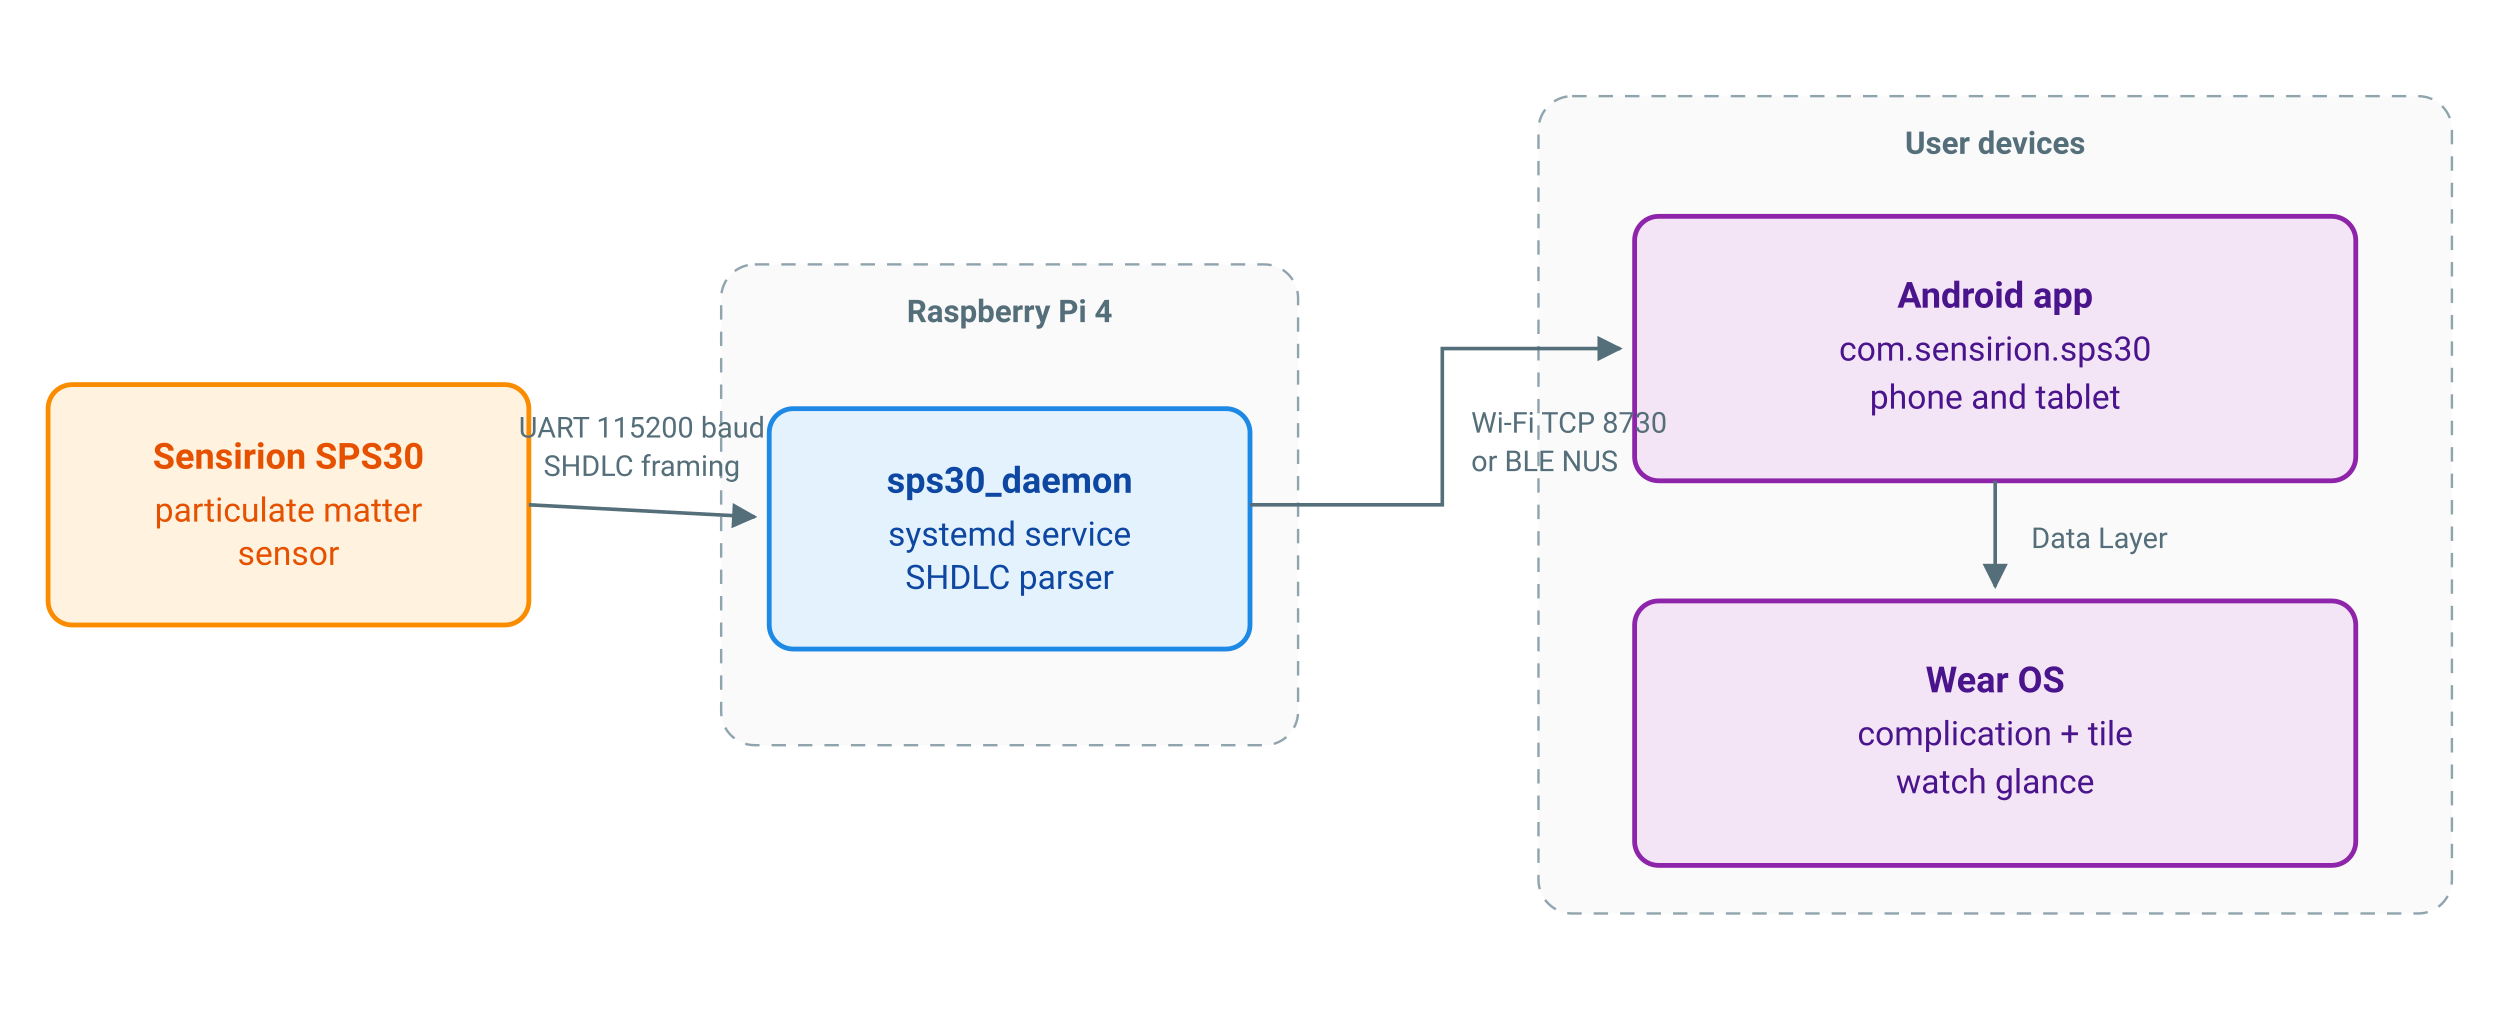
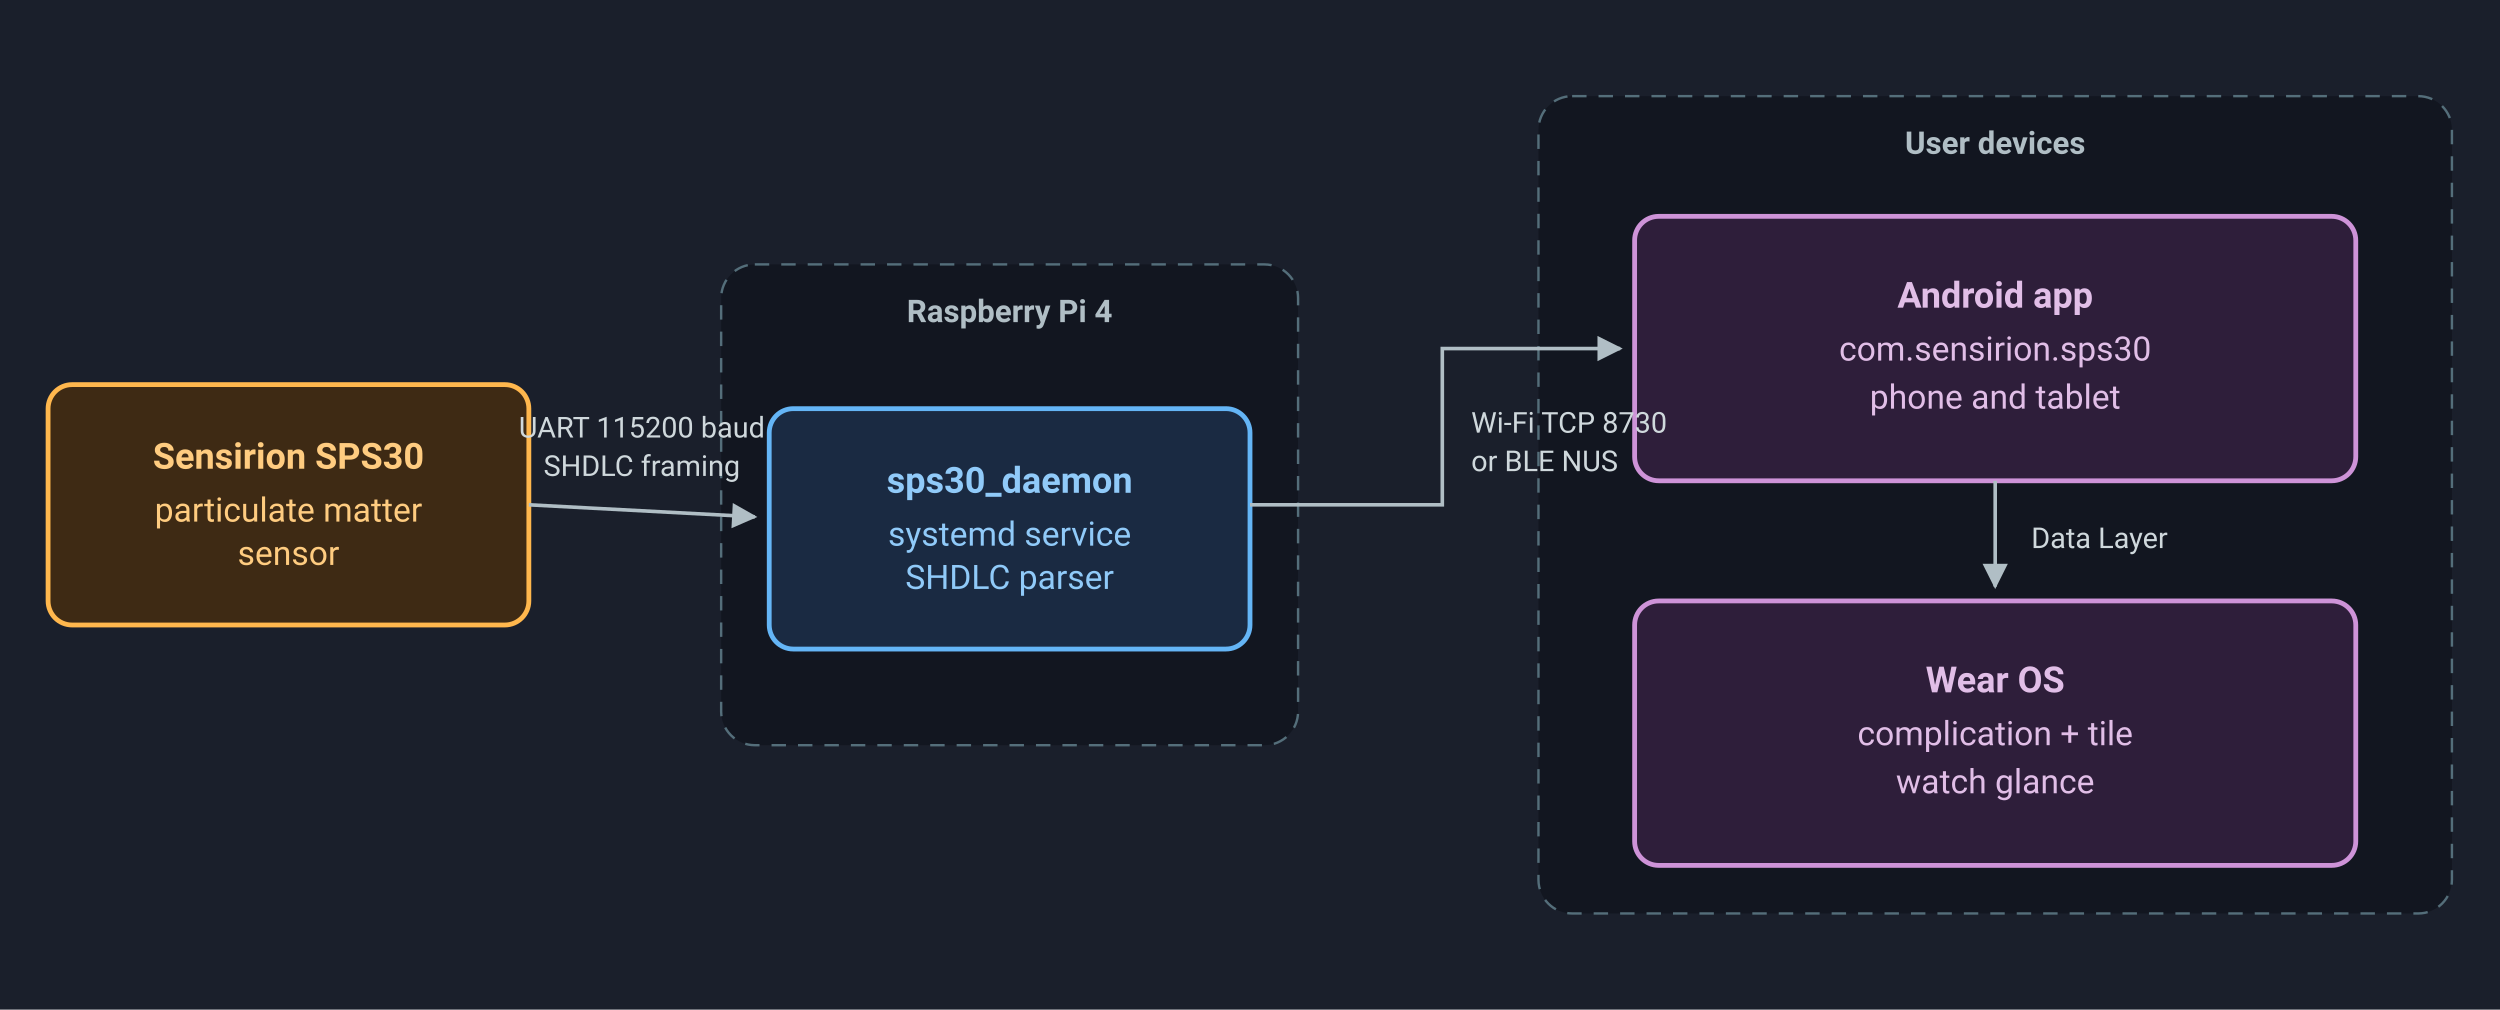
<svg xmlns="http://www.w3.org/2000/svg" viewBox="0 0 1040 420" font-family="-apple-system,BlinkMacSystemFont,'Segoe UI',Roboto,sans-serif" font-size="14">
  <defs>
    <marker id="arrow" viewBox="0 0 10 10" refX="9" refY="5" markerWidth="7" markerHeight="7" orient="auto-start-reverse">
-       <path d="M 0 0 L 10 5 L 0 10 z" fill="#546E7A" />
+       <path d="M 0 0 L 10 5 L 0 10 z" fill="#B0BEC5" />
    </marker>
  </defs>
-   <rect x="300" y="110" width="240" height="200" rx="14" fill="#FAFAFA" stroke="#90A4AE" stroke-width="1" stroke-dasharray="6 5" />
-   <text x="420" y="134" text-anchor="middle" fill="#546E7A" font-weight="600" font-size="13">Raspberry Pi 4</text>
-   <rect x="640" y="40" width="380" height="340" rx="14" fill="#FAFAFA" stroke="#90A4AE" stroke-width="1" stroke-dasharray="6 5" />
-   <text x="830" y="64" text-anchor="middle" fill="#546E7A" font-weight="600" font-size="13">User devices</text>
-   <rect x="20" y="160" width="200" height="100" rx="10" fill="#FFF3E0" stroke="#FB8C00" stroke-width="2" />
-   <text x="120" y="195" text-anchor="middle" fill="#E65100" font-weight="700" font-size="15">Sensirion SPS30</text>
-   <text x="120" y="217" text-anchor="middle" fill="#E65100">particulate matter</text>
-   <text x="120" y="235" text-anchor="middle" fill="#E65100">sensor</text>
-   <rect x="320" y="170" width="200" height="100" rx="10" fill="#E3F2FD" stroke="#1E88E5" stroke-width="2" />
-   <text x="420" y="205" text-anchor="middle" fill="#0D47A1" font-weight="700" font-size="15">sps30_daemon</text>
-   <text x="420" y="227" text-anchor="middle" fill="#0D47A1">systemd service</text>
-   <text x="420" y="245" text-anchor="middle" fill="#0D47A1">SHDLC parser</text>
-   <rect x="680" y="90" width="300" height="110" rx="10" fill="#F3E5F5" stroke="#8E24AA" stroke-width="2" />
-   <text x="830" y="128" text-anchor="middle" fill="#4A148C" font-weight="700" font-size="15">Android app</text>
-   <text x="830" y="150" text-anchor="middle" fill="#4A148C">com.sensirion.sps30</text>
-   <text x="830" y="170" text-anchor="middle" fill="#4A148C">phone and tablet</text>
-   <rect x="680" y="250" width="300" height="110" rx="10" fill="#F3E5F5" stroke="#8E24AA" stroke-width="2" />
-   <text x="830" y="288" text-anchor="middle" fill="#4A148C" font-weight="700" font-size="15">Wear OS</text>
-   <text x="830" y="310" text-anchor="middle" fill="#4A148C">complication + tile</text>
-   <text x="830" y="330" text-anchor="middle" fill="#4A148C">watch glance</text>
-   <line x1="220" y1="210" x2="314" y2="215" stroke="#546E7A" stroke-width="1.5" marker-end="url(#arrow)" />
-   <text x="267" y="182" text-anchor="middle" fill="#546E7A" font-size="12">UART 115200 baud</text>
-   <text x="267" y="198" text-anchor="middle" fill="#546E7A" font-size="12">SHDLC framing</text>
-   <polyline points="520,210 600,210 600,145 674,145" fill="none" stroke="#546E7A" stroke-width="1.5" marker-end="url(#arrow)" />
-   <text x="612" y="180" fill="#546E7A" font-size="12">Wi-Fi TCP 8730</text>
-   <text x="612" y="196" fill="#546E7A" font-size="12">or BLE NUS</text>
-   <line x1="830" y1="200" x2="830" y2="244" stroke="#546E7A" stroke-width="1.5" marker-end="url(#arrow)" />
-   <text x="845" y="228" fill="#546E7A" font-size="12">Data Layer</text>
+   <rect x="0" y="0" width="1040" height="420" fill="#1A1F2B" />
+   <rect x="300" y="110" width="240" height="200" rx="14" fill="#121620" stroke="#546E7A" stroke-width="1" stroke-dasharray="6 5" />
+   <text x="420" y="134" text-anchor="middle" fill="#B0BEC5" font-weight="600" font-size="13">Raspberry Pi 4</text>
+   <rect x="640" y="40" width="380" height="340" rx="14" fill="#121620" stroke="#546E7A" stroke-width="1" stroke-dasharray="6 5" />
+   <text x="830" y="64" text-anchor="middle" fill="#B0BEC5" font-weight="600" font-size="13">User devices</text>
+   <rect x="20" y="160" width="200" height="100" rx="10" fill="#3E2A14" stroke="#FFB74D" stroke-width="2" />
+   <text x="120" y="195" text-anchor="middle" fill="#FFCC80" font-weight="700" font-size="15">Sensirion SPS30</text>
+   <text x="120" y="217" text-anchor="middle" fill="#FFCC80">particulate matter</text>
+   <text x="120" y="235" text-anchor="middle" fill="#FFCC80">sensor</text>
+   <rect x="320" y="170" width="200" height="100" rx="10" fill="#1A2A42" stroke="#64B5F6" stroke-width="2" />
+   <text x="420" y="205" text-anchor="middle" fill="#90CAF9" font-weight="700" font-size="15">sps30_daemon</text>
+   <text x="420" y="227" text-anchor="middle" fill="#90CAF9">systemd service</text>
+   <text x="420" y="245" text-anchor="middle" fill="#90CAF9">SHDLC parser</text>
+   <rect x="680" y="90" width="300" height="110" rx="10" fill="#2E1E3A" stroke="#CE93D8" stroke-width="2" />
+   <text x="830" y="128" text-anchor="middle" fill="#E1BEE7" font-weight="700" font-size="15">Android app</text>
+   <text x="830" y="150" text-anchor="middle" fill="#E1BEE7">com.sensirion.sps30</text>
+   <text x="830" y="170" text-anchor="middle" fill="#E1BEE7">phone and tablet</text>
+   <rect x="680" y="250" width="300" height="110" rx="10" fill="#2E1E3A" stroke="#CE93D8" stroke-width="2" />
+   <text x="830" y="288" text-anchor="middle" fill="#E1BEE7" font-weight="700" font-size="15">Wear OS</text>
+   <text x="830" y="310" text-anchor="middle" fill="#E1BEE7">complication + tile</text>
+   <text x="830" y="330" text-anchor="middle" fill="#E1BEE7">watch glance</text>
+   <line x1="220" y1="210" x2="314" y2="215" stroke="#B0BEC5" stroke-width="1.5" marker-end="url(#arrow)" />
+   <text x="267" y="182" text-anchor="middle" fill="#CFD8DC" font-size="12">UART 115200 baud</text>
+   <text x="267" y="198" text-anchor="middle" fill="#CFD8DC" font-size="12">SHDLC framing</text>
+   <polyline points="520,210 600,210 600,145 674,145" fill="none" stroke="#B0BEC5" stroke-width="1.5" marker-end="url(#arrow)" />
+   <text x="612" y="180" fill="#CFD8DC" font-size="12">Wi-Fi TCP 8730</text>
+   <text x="612" y="196" fill="#CFD8DC" font-size="12">or BLE NUS</text>
+   <line x1="830" y1="200" x2="830" y2="244" stroke="#B0BEC5" stroke-width="1.5" marker-end="url(#arrow)" />
+   <text x="845" y="228" fill="#CFD8DC" font-size="12">Data Layer</text>
</svg>
